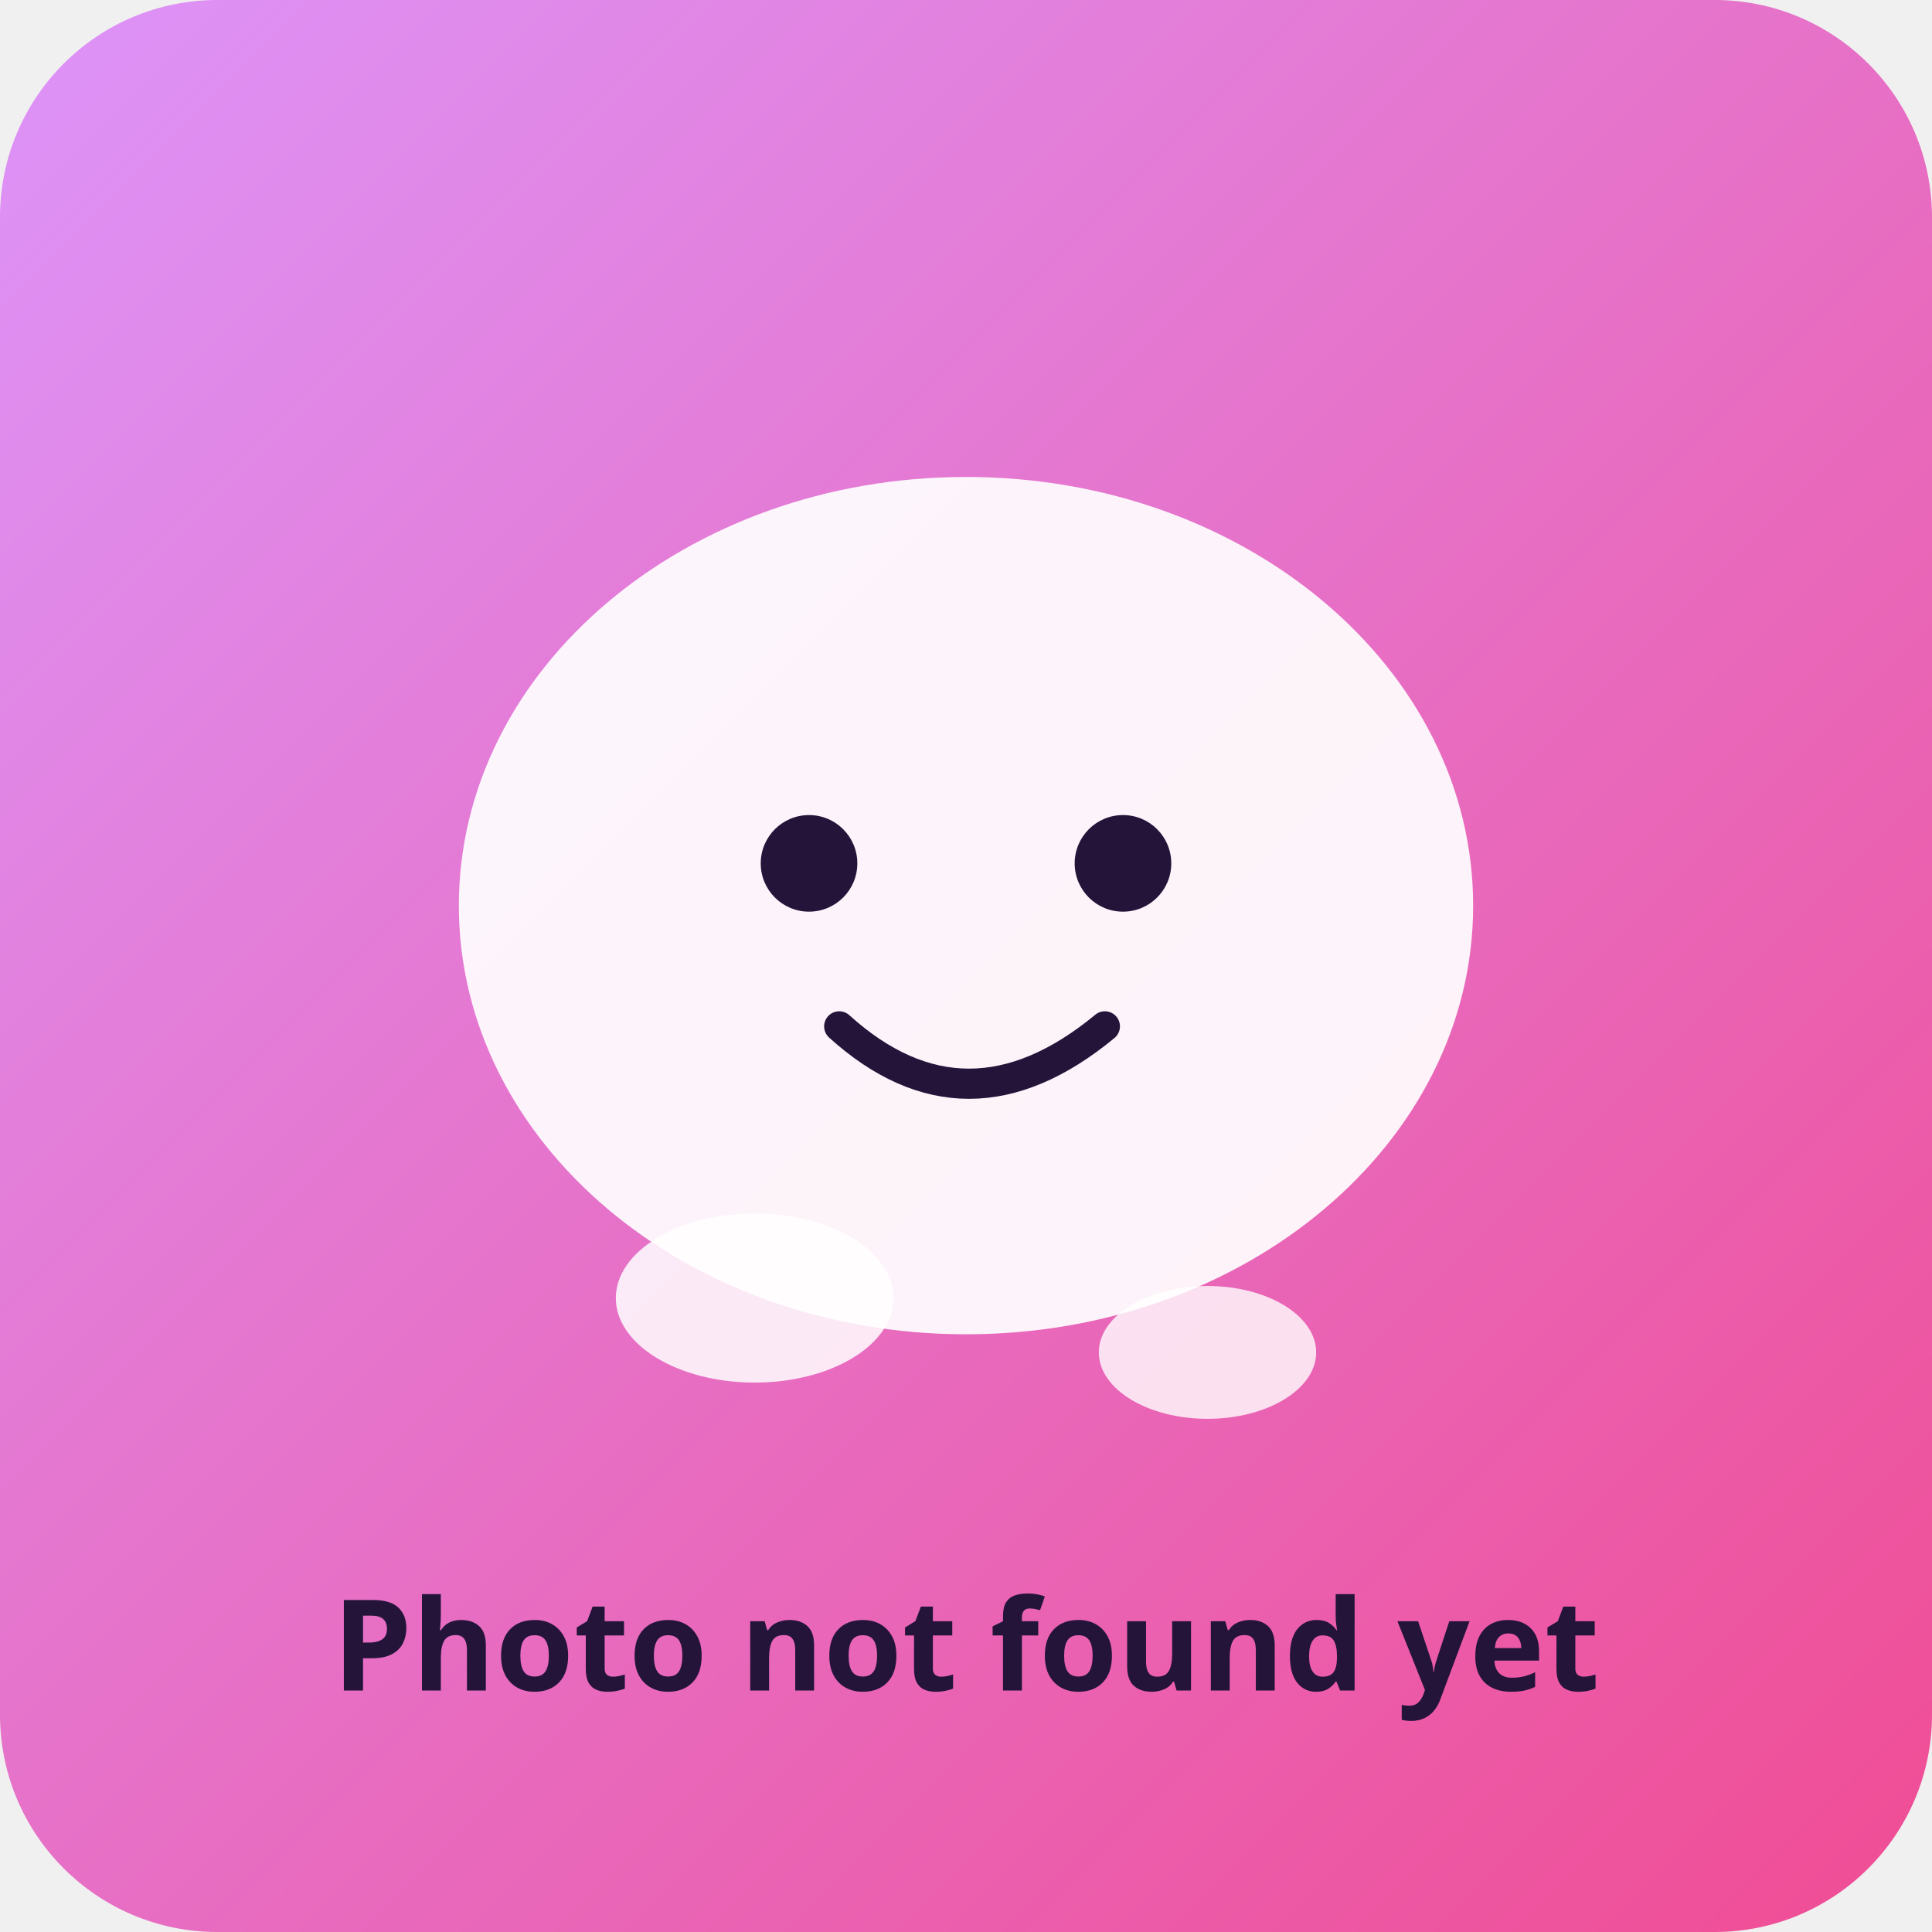
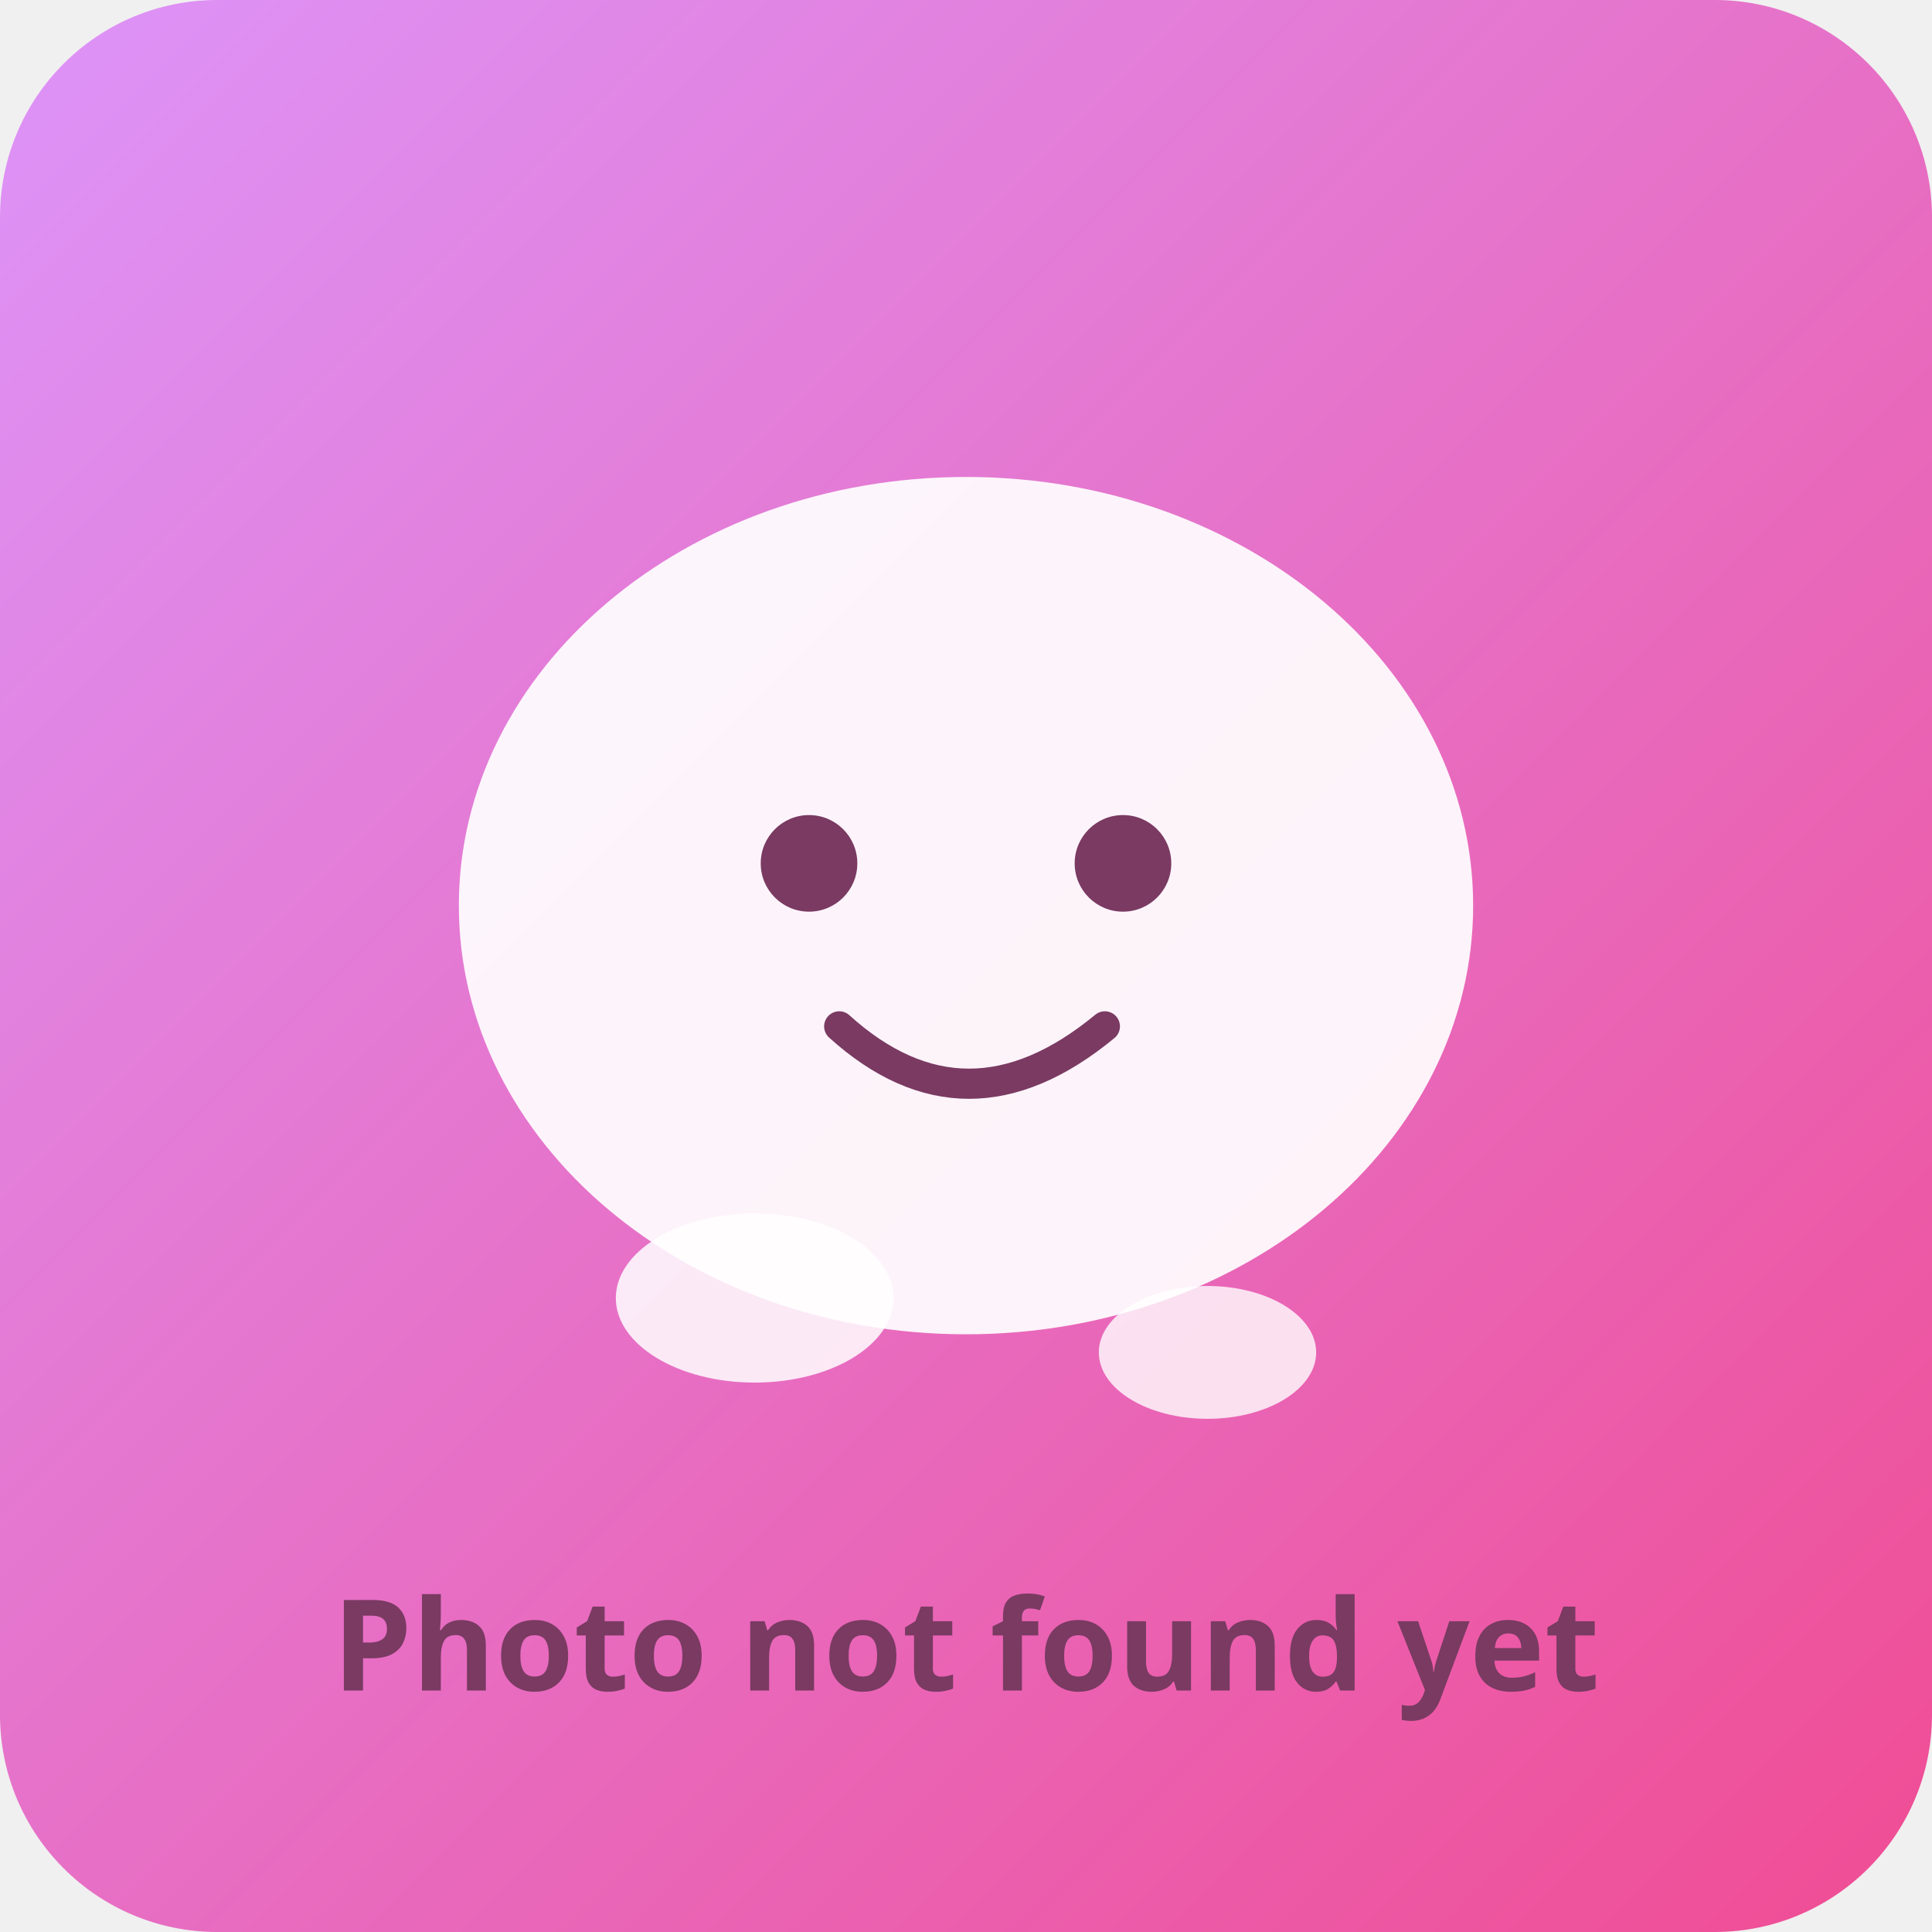
<svg xmlns="http://www.w3.org/2000/svg" viewBox="0 0 640 640" role="img" aria-label="Placeholder drawing, not a photo of Lava Squish N' Flow">
  <defs>
    <linearGradient id="g" x1="0" y1="0" x2="1" y2="1">
      <stop offset="0" stop-color="hsl(283 90% 78%)" />
      <stop offset="1" stop-color="hsl(334 85% 62%)" />
    </linearGradient>
  </defs>
  <rect width="640" height="640" rx="72" fill="url(#g)" />
  <ellipse cx="320" cy="300" rx="168" ry="142" fill="#fff" opacity="0.92" />
  <ellipse cx="250" cy="430" rx="46" ry="28" fill="#fff" opacity="0.85" />
  <ellipse cx="400" cy="448" rx="36" ry="22" fill="#fff" opacity="0.8" />
-   <circle cx="268" cy="286" r="16" fill="#24143a" />
-   <circle cx="372" cy="286" r="16" fill="#24143a" />
-   <path d="M278 340 Q320 378 366 340" fill="none" stroke="#24143a" stroke-width="10" stroke-linecap="round" />
-   <text x="320" y="560" text-anchor="middle" font-family="Nunito, sans-serif" font-size="42" font-weight="700" fill="#24143a">Photo not found yet</text>
+   <circle cx="268" cy="286" r="16" fill="#7a3a62" />
+   <circle cx="372" cy="286" r="16" fill="#7a3a62" />
+   <path d="M278 340 Q320 378 366 340" fill="none" stroke="#7a3a62" stroke-width="10" stroke-linecap="round" />
+   <text x="320" y="560" text-anchor="middle" font-family="Nunito, sans-serif" font-size="42" font-weight="700" fill="#7a3a62">Photo not found yet</text>
</svg>
